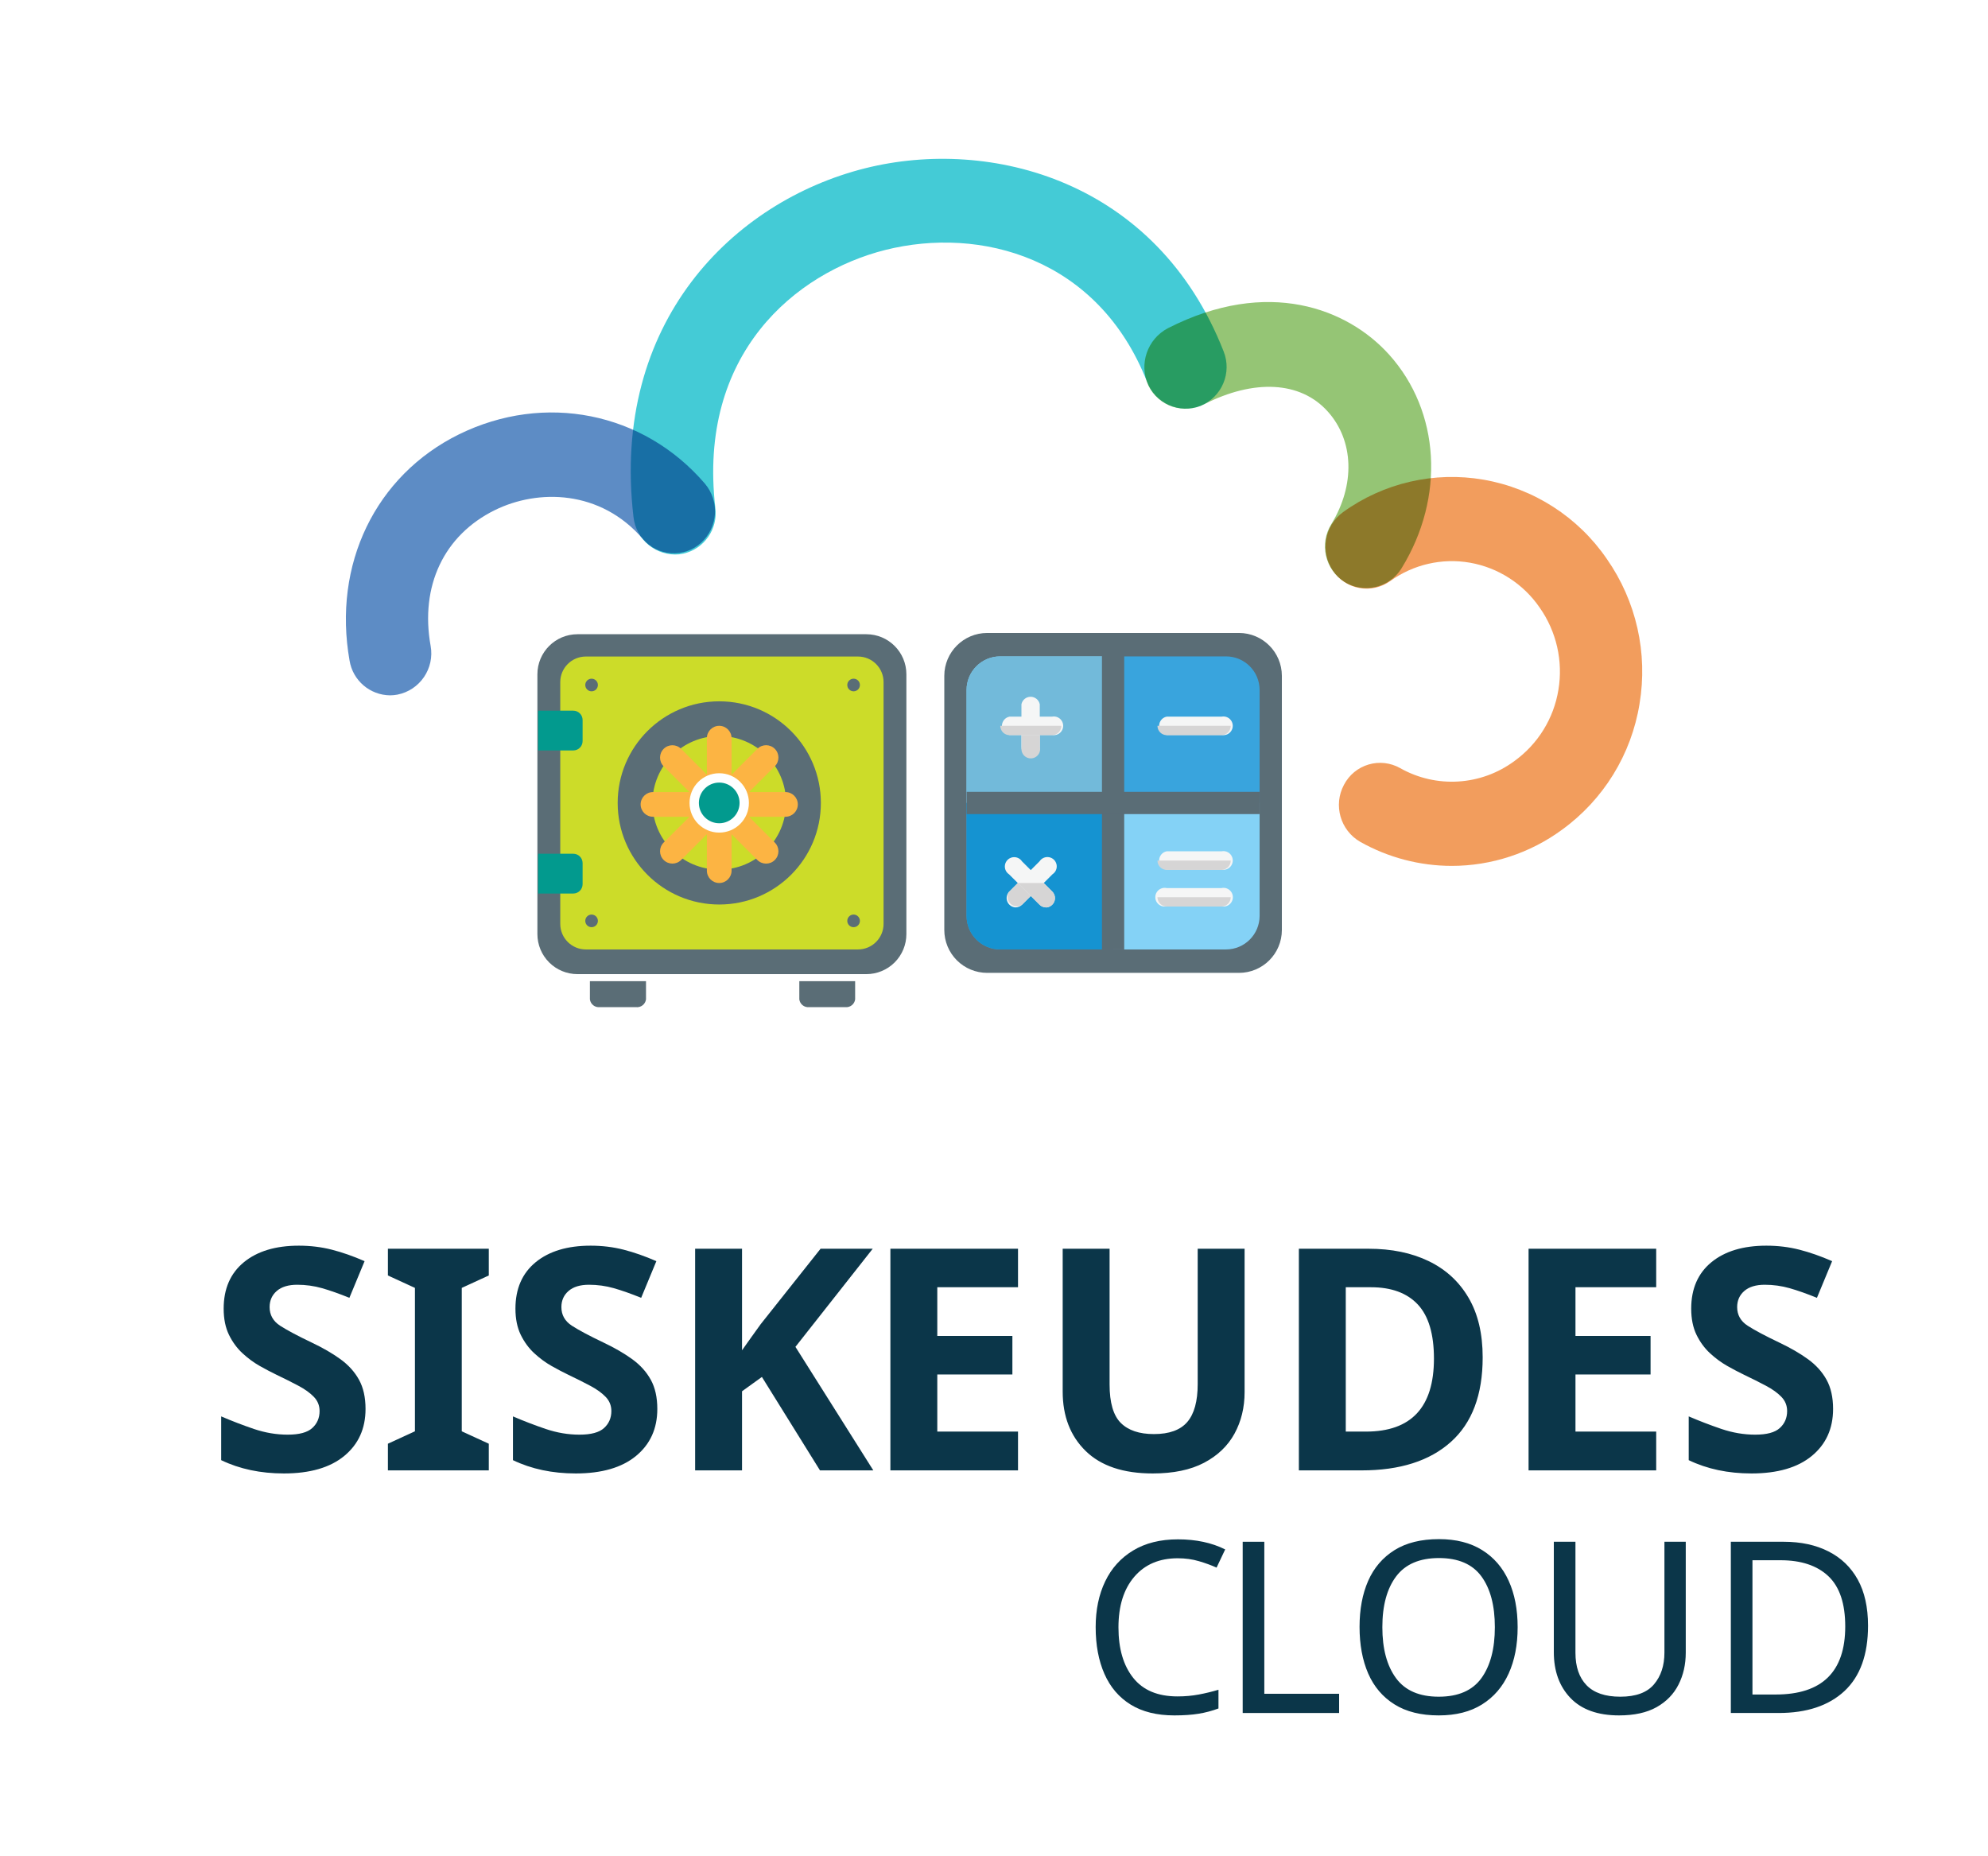
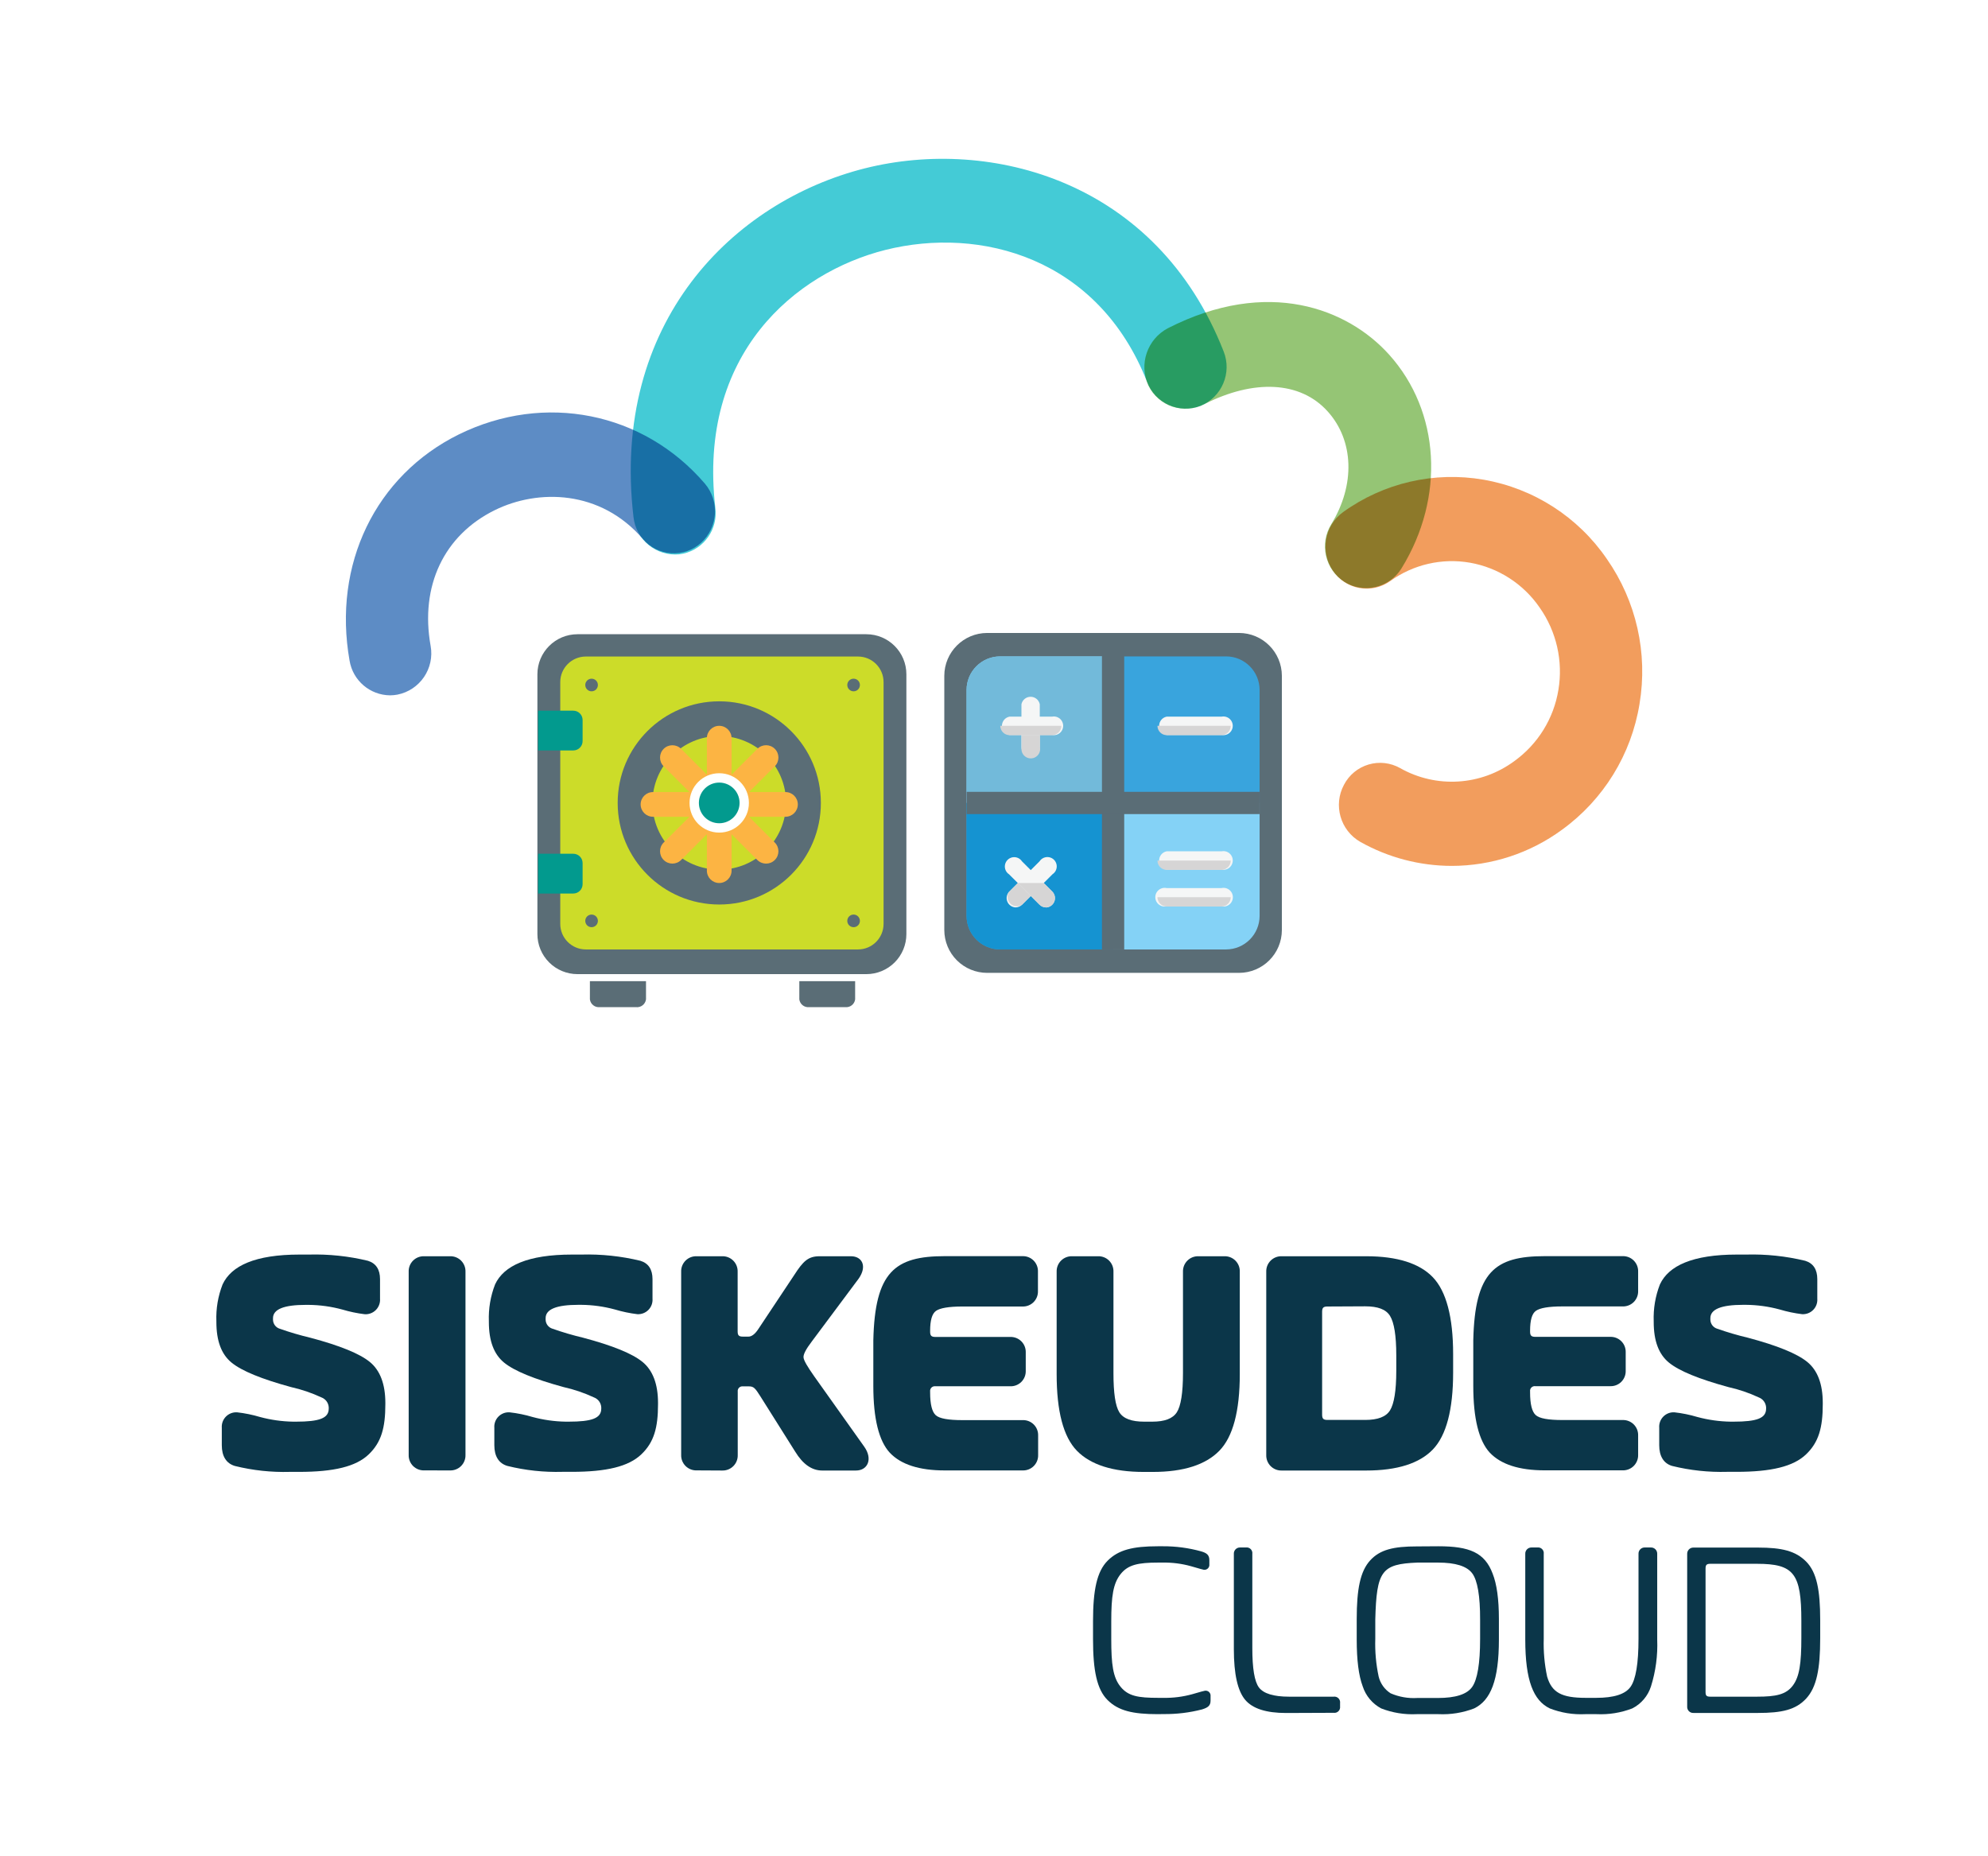
<svg xmlns="http://www.w3.org/2000/svg" viewBox="0 0 425.2 396.85">
  <defs>
-     <style>.cls-1{isolation:isolate;}.cls-2{fill:#5a6d76;}.cls-3{fill:#356fb7;}.cls-3,.cls-4,.cls-5,.cls-6{opacity:0.8;}.cls-4{fill:#15becc;}.cls-4,.cls-5,.cls-6{mix-blend-mode:multiply;}.cls-5{fill:#7ab752;}.cls-6{fill:#ef8535;}.cls-7{font-size:51.3px;font-family:Eurosoft-Regular, Eurosoft;}.cls-7,.cls-9{fill:#0b3649;}.cls-8{letter-spacing:-0.01em;}.cls-9{font-size:66.39px;font-family:Eurosoft-Bold, Eurosoft;font-weight:700;}.cls-10{letter-spacing:-0.03em;}.cls-11{fill:#ccdc29;}.cls-12,.cls-14{fill:#029a8e;}.cls-13{fill:#fcb443;}.cls-14{stroke:#feffff;stroke-miterlimit:10;stroke-width:2px;}.cls-15{fill:#84d2f6;}.cls-16{fill:#39a4dd;}.cls-17{fill:#72bada;}.cls-18{fill:#1593d1;}.cls-19{fill:#f5f6f6;}.cls-20{fill:#d6d5d5;}</style>
+     <style>.cls-1{isolation:isolate;}.cls-2{fill:#5a6d76;}.cls-3{fill:#356fb7;}.cls-3,.cls-4,.cls-5,.cls-6{opacity:0.8;}.cls-4{fill:#15becc;}.cls-4,.cls-5,.cls-6{mix-blend-mode:multiply;}.cls-5{fill:#7ab752;}.cls-6{fill:#ef8535;}.cls-7{fill:#0b3649;}.cls-8{fill:#ccdc29;}.cls-11,.cls-9{fill:#029a8e;}.cls-10{fill:#fcb443;}.cls-11{stroke:#feffff;stroke-miterlimit:10;stroke-width:2px;}.cls-12{fill:#84d2f6;}.cls-13{fill:#39a4dd;}.cls-14{fill:#72bada;}.cls-15{fill:#1593d1;}.cls-16{fill:#f5f6f6;}.cls-17{fill:#d6d5d5;}</style>
  </defs>
  <g class="cls-1">
    <g id="Layer_2" data-name="Layer 2">
      <path class="cls-2" d="M265,208.08H211.15a9.17,9.17,0,0,1-9.18-9.17V144.55a9.18,9.18,0,0,1,9.18-9.17H265a9.18,9.18,0,0,1,9.17,9.17v54.36A9.17,9.17,0,0,1,265,208.08Z" />
      <path class="cls-3" d="M83.42,148.72a8.86,8.86,0,0,1-8.65-7.4c-3.65-20.59,5.53-39.59,23.38-48.41,18.3-9,39.43-4.81,52.59,10.5a9.14,9.14,0,0,1-.8,12.7,8.68,8.68,0,0,1-12.43-.82c-9.09-10.58-22.47-10.73-31.7-6.17-10.85,5.36-16,16.2-13.71,29A9,9,0,0,1,85,148.57,8.64,8.64,0,0,1,83.42,148.72Z" />
      <path class="cls-4" d="M146.16,118.41a8.79,8.79,0,0,1-.87.15,9,9,0,0,1-9.8-8C130.63,68.89,156.84,43.09,185,36c26.88-6.75,62.38,2.6,76.71,39.15a9,9,0,0,1-4.9,11.65,8.83,8.83,0,0,1-11.46-5.1c-10.44-26.61-35.66-33.34-56-28.24C170.17,58.3,149.15,75.64,153,108.64A8.87,8.87,0,0,1,146.16,118.41Z" />
      <path class="cls-5" d="M290,125.51a8.7,8.7,0,0,1-2.44-1.05,9,9,0,0,1-2.81-12.36c5.14-8.4,4.84-17.85-.77-24.09-5.86-6.53-15.83-6.94-26.45-1.54a8.8,8.8,0,0,1-11.9-4,9.41,9.41,0,0,1,4.18-12.28c21.35-10.87,38.44-4.2,47.31,5.67,10.9,12.13,12,30.48,2.66,45.67A8.89,8.89,0,0,1,290,125.51Z" />
      <path class="cls-6" d="M310.54,185.2a40,40,0,0,1-19.6-5.14,9.11,9.11,0,0,1-3.48-12.22,8.71,8.71,0,0,1,12-3.56,22.47,22.47,0,0,0,24.45-1.51,23.41,23.41,0,0,0,9.41-15.24,23.77,23.77,0,0,0-4-17.56,22.9,22.9,0,0,0-14.92-9.62,22.54,22.54,0,0,0-17.05,3.93,8.68,8.68,0,0,1-12.26-2.22,9.12,9.12,0,0,1,2.17-12.53,39.77,39.77,0,0,1,30.07-6.93,40.32,40.32,0,0,1,26.34,16.94,42,42,0,0,1,7,31,41.39,41.39,0,0,1-16.57,26.92A39.92,39.92,0,0,1,310.54,185.2Z" />
-       <text class="cls-7" transform="translate(231.22 366.38)">C<tspan class="cls-8" x="29.6" y="0">L</tspan>
-         <tspan x="56.44" y="0">OUD</tspan>
-       </text>
-       <text class="cls-9" transform="translate(44.26 314.49)">SIS<tspan class="cls-10" x="98.45" y="0">K</tspan>
-         <tspan x="140.21" y="0">EUDES</tspan>
-       </text>
+       <path class="cls-7" d="M247.63,366.63c-5.33,0-8.41-.72-10.72-3s-3.13-6.37-3.13-13v-3.9c0-6.62.82-10.62,3.13-12.93s5.39-3.08,10.72-3.08h1.13a30,30,0,0,1,8.11,1.08c1.28.36,1.79.82,1.79,1.9v.87a1.06,1.06,0,0,1-1.18,1.18c-.1,0-1-.26-2.77-.77a21.24,21.24,0,0,0-6.05-.77h-.92c-4.31,0-6.47.46-8.06,2.46s-2,4.72-2,10.11v3.8c0,5.38.36,8.2,2,10.2s3.75,2.36,8.06,2.36h1.13a21.54,21.54,0,0,0,6.1-.77c1.74-.51,2.67-.76,2.77-.76a1.06,1.06,0,0,1,1.18,1.18v.92c0,1.08-.51,1.49-1.8,1.9a31.35,31.35,0,0,1-8.25,1Z" />
+       <path class="cls-7" d="M275.08,366.38c-4.26,0-7.18-.93-8.77-2.83s-2.41-5.48-2.41-10.82V332.36a1.3,1.3,0,0,1,1.33-1.38h1.23a1.22,1.22,0,0,1,1.39,1.38v20.11c0,4.36.46,7.19,1.43,8.47s3.13,1.95,6.42,1.95h9.54a1.22,1.22,0,0,1,1.38,1.38V365a1.21,1.21,0,0,1-1.38,1.34Z" />
+       <path class="cls-7" d="M307.66,330.72c6.62,0,9.9,1.34,11.59,5.85.88,2.21,1.34,5.44,1.34,9.7v4.41c0,8.67-1.75,13-5.29,14.72a18.79,18.79,0,0,1-7.64,1.23H303a18.4,18.4,0,0,1-7.59-1.23,8.2,8.2,0,0,1-3.95-4.72c-.87-2.31-1.28-5.64-1.28-10v-4.41c0-6.42.77-10.21,2.87-12.52s5-3,10-3Zm7.23,5.8c-1.12-1.54-3.59-2.31-7.33-2.31h-4.41c-7.65.31-8.73,1.74-9,12.21v4.1a33.37,33.37,0,0,0,.72,8.06,5.88,5.88,0,0,0,2.56,3.59,12.45,12.45,0,0,0,5.7,1h4.41c3.74,0,6.21-.77,7.33-2.36s1.7-5,1.7-10.26v-4.1C316.59,341.34,316,338,314.89,336.52Z" />
+       <path class="cls-7" d="M339.06,366.63a18.34,18.34,0,0,1-7.59-1.23c-3.49-1.69-5.24-5.95-5.24-14.72V332.36a1.31,1.31,0,0,1,1.34-1.38h1.23a1.22,1.22,0,0,1,1.38,1.38v18.16a33.9,33.9,0,0,0,.72,8.06c1,3.44,3.13,4.56,8.26,4.56h2.26c3.74,0,6.21-.77,7.33-2.36s1.7-5,1.7-10.26V332.36a1.31,1.31,0,0,1,1.38-1.38h1.23a1.32,1.32,0,0,1,1.39,1.38v18.32a29.56,29.56,0,0,1-1.33,10,8,8,0,0,1-4,4.72,18.76,18.76,0,0,1-7.64,1.23Z" />
+       <path class="cls-7" d="M360.86,332.36A1.31,1.31,0,0,1,362.2,331H376c5.13,0,8.05.72,10.31,3s3,6.1,3,12.51v3.9c0,6.57-.77,10.47-3,12.88s-5.18,3.08-10.31,3.08H362.2a1.28,1.28,0,0,1-1.34-1.34Zm4.93,2.11c-.77,0-1,.25-1,1v26.42c0,.77.21,1,1,1h10c4.11,0,6.21-.46,7.65-2.36s1.84-4.77,1.84-10.26v-3.59c0-10.16-1.59-12.21-9.49-12.21Z" />
+       <path class="cls-7" d="M47.44,309.11v-3.72a3.09,3.09,0,0,1,3.26-3.32,28.07,28.07,0,0,1,4.91,1,29.11,29.11,0,0,0,7.1,1h.6c5,0,7-.73,7-2.79V301a2.41,2.41,0,0,0-1.59-2.13,31.66,31.66,0,0,0-6.44-2.19c-6.31-1.72-10.56-3.45-12.75-5.24s-3.25-4.65-3.25-8.7v-.13a19.57,19.57,0,0,1,1.33-7.9c1.86-4,7-6.38,16.46-6.38h2a48.24,48.24,0,0,1,12.62,1.33c1.72.53,2.59,1.86,2.59,3.92v4.18A3.09,3.09,0,0,1,78,281.09a29,29,0,0,1-4.78-1,28.41,28.41,0,0,0-7.23-1h-.6c-4.65,0-7,.93-7,2.85v.34a2.05,2.05,0,0,0,1.46,1.92,65.29,65.29,0,0,0,6.57,1.93c6.24,1.66,10.49,3.38,12.68,5.17s3.32,4.72,3.32,8.77v.26c0,5.05-.86,8.17-3.58,10.76s-7.44,3.72-14.87,3.72H62a43.89,43.89,0,0,1-11.75-1.26C48.37,313,47.44,311.43,47.44,309.11Z" />
+       <path class="cls-7" d="M90.73,314.49a3.21,3.21,0,0,1-3.32-3.32V272a3.2,3.2,0,0,1,3.32-3.31h5.51A3.21,3.21,0,0,1,99.56,272v39.18a3.22,3.22,0,0,1-3.32,3.32Z" />
+       <path class="cls-7" d="M105.73,309.11v-3.72a3.08,3.08,0,0,1,3.25-3.32,27.93,27.93,0,0,1,4.92,1,29.11,29.11,0,0,0,7.1,1h.6c5,0,7-.73,7-2.79V301a2.41,2.41,0,0,0-1.59-2.13,31.66,31.66,0,0,0-6.44-2.19c-6.31-1.72-10.56-3.45-12.75-5.24s-3.26-4.65-3.26-8.7v-.13a19.74,19.74,0,0,1,1.33-7.9c1.86-4,7-6.38,16.47-6.38h2a48.1,48.1,0,0,1,12.61,1.33c1.73.53,2.59,1.86,2.59,3.92v4.18a3.08,3.08,0,0,1-3.25,3.32,28.79,28.79,0,0,1-4.78-1,28.43,28.43,0,0,0-7.24-1h-.59c-4.65,0-7,.93-7,2.85v.34a2.06,2.06,0,0,0,1.47,1.92,64.43,64.43,0,0,0,6.57,1.93c6.24,1.66,10.49,3.38,12.68,5.17s3.32,4.72,3.32,8.77v.26c0,5.05-.86,8.17-3.59,10.76s-7.43,3.72-14.87,3.72h-2a43.84,43.84,0,0,1-11.75-1.26C106.66,313,105.73,311.43,105.73,309.11Z" />
+       <path class="cls-7" d="M149,314.49a3.21,3.21,0,0,1-3.31-3.32V272a3.2,3.2,0,0,1,3.31-3.31h5.45a3.21,3.21,0,0,1,3.32,3.31v12.75c0,.87.26,1.13,1.13,1.13h1.19c.67,0,1.4-.53,2.13-1.66l7.63-11.48c1.93-3,3-4.05,5.45-4.05H182c2.39,0,3.52,2.12,1.66,4.78l-10,13.41c-1.27,1.66-1.86,2.79-1.8,3.45s.8,1.92,2.26,4l10.76,15.14c1.85,2.66.66,5.05-1.8,5.05h-7.23c-2.19,0-4.12-1.33-5.78-4.05l-7.44-11.82c-1.12-1.79-1.46-2.13-2.45-2.13h-1.26a1,1,0,0,0-1.13,1.13v13.55a3.22,3.22,0,0,1-3.32,3.32Z" />
+       <path class="cls-7" d="M186.79,286.67c.33-14.61,4.58-18,15.27-18h16.66A3.2,3.2,0,0,1,222,272v4.12a3.2,3.2,0,0,1-3.32,3.32H205.84c-2.92,0-4.78.33-5.64.93s-1.26,2.06-1.26,4.25v.2c0,.86.26,1.13,1.13,1.13h16a3.21,3.21,0,0,1,3.32,3.32v3.91a3.21,3.21,0,0,1-3.32,3.32h-16a1,1,0,0,0-1.13,1.13v.2c0,2.52.4,4.12,1.19,4.85s2.72,1.06,5.71,1.06h12.88a3.2,3.2,0,0,1,3.32,3.32v4.12a3.21,3.21,0,0,1-3.32,3.32H202.06q-8.17,0-11.75-3.79c-2.33-2.52-3.52-7.3-3.52-14.27Z" />
+       <path class="cls-7" d="M244.61,314.82c-6.57,0-11.35-1.53-14.27-4.52S226,301.8,226,293.9V272a3.21,3.21,0,0,1,3.32-3.31h5.51a3.2,3.2,0,0,1,3.32,3.31V293.7c0,4.19.4,7,1.26,8.37s2.66,2,5.31,2h1.73c2.66,0,4.38-.66,5.25-2s1.32-4.18,1.32-8.37V272a3.21,3.21,0,0,1,3.32-3.31h5.51a3.2,3.2,0,0,1,3.32,3.31V293.9c0,7.9-1.46,13.42-4.38,16.4s-7.63,4.52-14.21,4.52Z" />
+       <path class="cls-7" d="M270.83,272a3.21,3.21,0,0,1,3.32-3.31h18.06c6.64,0,11.42,1.52,14.27,4.51s4.32,8.5,4.32,16.4v4c0,7.9-1.46,13.41-4.32,16.4s-7.63,4.52-14.27,4.52H274.15a3.22,3.22,0,0,1-3.32-3.32Zm13.08,7.44c-.86,0-1.13.27-1.13,1.13v22c0,.86.27,1.13,1.13,1.13H292c2.66,0,4.45-.66,5.31-2.06s1.33-4.18,1.33-8.43v-3.32c0-4.25-.46-7-1.33-8.43s-2.65-2.06-5.31-2.06Z" />
+       <path class="cls-7" d="M315.11,286.67c.33-14.61,4.58-18,15.27-18h16.67a3.21,3.21,0,0,1,3.32,3.31v4.12a3.21,3.21,0,0,1-3.32,3.32H334.17c-2.93,0-4.78.33-5.65.93s-1.26,2.06-1.26,4.25v.2c0,.86.27,1.13,1.13,1.13h16a3.2,3.2,0,0,1,3.32,3.32v3.91a3.2,3.2,0,0,1-3.32,3.32h-16a1,1,0,0,0-1.13,1.13v.2c0,2.52.4,4.12,1.2,4.85s2.72,1.06,5.71,1.06h12.88a3.21,3.21,0,0,1,3.32,3.32v4.12a3.22,3.22,0,0,1-3.32,3.32H330.38q-8.16,0-11.75-3.79c-2.32-2.52-3.52-7.3-3.52-14.27Z" />
+       <path class="cls-7" d="M354.88,309.11v-3.72a3.08,3.08,0,0,1,3.25-3.32,28.07,28.07,0,0,1,4.91,1,29.12,29.12,0,0,0,7.11,1h.59c5.05,0,7-.73,7-2.79V301a2.43,2.43,0,0,0-1.6-2.13,31.19,31.19,0,0,0-6.44-2.19c-6.31-1.72-10.55-3.45-12.74-5.24s-3.26-4.65-3.26-8.7v-.13a19.74,19.74,0,0,1,1.33-7.9c1.86-4,7-6.38,16.46-6.38h2a48.16,48.16,0,0,1,12.61,1.33c1.73.53,2.59,1.86,2.59,3.92v4.18a3.08,3.08,0,0,1-3.25,3.32,28.79,28.79,0,0,1-4.78-1,28.55,28.55,0,0,0-7.24-1h-.6c-4.64,0-7,.93-7,2.85v.34a2.06,2.06,0,0,0,1.46,1.92,65.78,65.78,0,0,0,6.58,1.93c6.24,1.66,10.48,3.38,12.68,5.17s3.32,4.72,3.32,8.77v.26c0,5.05-.87,8.17-3.59,10.76s-7.44,3.72-14.87,3.72h-2a43.92,43.92,0,0,1-11.76-1.26C355.81,313,354.88,311.43,354.88,309.11Z" />
      <path class="cls-2" d="M136,215.41h-7.72a1.92,1.92,0,0,1-2.11-1.66v-3.89h12v3.89A1.94,1.94,0,0,1,136,215.41Z" />
      <path class="cls-2" d="M180.79,215.41h-7.72a1.92,1.92,0,0,1-2.11-1.66v-3.89H182.9v3.89A1.92,1.92,0,0,1,180.79,215.41Z" />
      <path class="cls-2" d="M185.29,208.35H123.52a8.57,8.57,0,0,1-8.58-8.57V144.22a8.58,8.58,0,0,1,8.58-8.57h61.77a8.57,8.57,0,0,1,8.57,8.57v55.56A8.56,8.56,0,0,1,185.29,208.35Z" />
-       <rect class="cls-11" x="119.83" y="140.42" width="69.15" height="62.65" rx="5.47" />
+       <rect class="cls-8" x="119.83" y="140.42" width="69.15" height="62.65" rx="5.47" />
      <path class="cls-2" d="M153.83,150a21.73,21.73,0,1,0,21.74,21.73A21.74,21.74,0,0,0,153.83,150Zm0,36a14.29,14.29,0,1,1,14.3-14.29A14.29,14.29,0,0,1,153.83,186Z" />
      <circle class="cls-2" cx="126.53" cy="146.51" r="1.35" />
      <circle class="cls-2" cx="182.57" cy="146.51" r="1.35" />
      <circle class="cls-2" cx="126.53" cy="196.96" r="1.35" />
      <circle class="cls-2" cx="182.57" cy="196.96" r="1.35" />
-       <path class="cls-12" d="M115.09,152h7.52a2,2,0,0,1,2,2v4.51a2,2,0,0,1-2,2h-7.52a0,0,0,0,1,0,0V152A0,0,0,0,1,115.09,152Z" />
-       <path class="cls-12" d="M115.09,182.6h7.52a2,2,0,0,1,2,2v4.51a2,2,0,0,1-2,2h-7.52a0,0,0,0,1,0,0V182.6A0,0,0,0,1,115.09,182.6Z" />
-       <rect class="cls-13" x="151.19" y="155.24" width="5.28" height="33.62" rx="2.64" />
-       <rect class="cls-13" x="151.19" y="155.24" width="5.28" height="33.62" rx="2.64" transform="translate(-76.6 159.17) rotate(-45)" />
-       <rect class="cls-13" x="151.19" y="155.24" width="5.28" height="33.62" rx="2.64" transform="translate(-18.22 325.88) rotate(-90)" />
-       <rect class="cls-13" x="151.19" y="155.24" width="5.28" height="33.62" rx="2.64" transform="translate(140.95 402.48) rotate(-135)" />
-       <circle class="cls-14" cx="153.83" cy="171.73" r="5.35" />
-       <path class="cls-15" d="M238.07,171.73H206.73V147.58a7.19,7.19,0,0,1,7.19-7.19h24.15Z" />
-       <path class="cls-16" d="M238.07,203.07H213.92a7.19,7.19,0,0,1-7.19-7.18V171.73h31.34Z" />
-       <path class="cls-17" d="M238.07,140.39H213.92a7.19,7.19,0,0,0-7.19,7.19v24.15h31.34Z" />
-       <path class="cls-18" d="M238.07,171.73H206.73v24.16a7.19,7.19,0,0,0,7.19,7.18h24.15Z" />
-       <path class="cls-16" d="M269.41,171.73H238.07V140.39h24.16a7.19,7.19,0,0,1,7.18,7.19Z" />
-       <path class="cls-15" d="M262.23,203.07H238.07V171.73h31.34v24.16A7.19,7.19,0,0,1,262.23,203.07Z" />
-       <path class="cls-19" d="M261.27,157.2H249.52a2,2,0,0,1,0-3.92h11.75a2,2,0,1,1,0,3.92Z" />
-       <path class="cls-20" d="M263.23,155.24H247.56a2,2,0,0,0,2,2h11.75A2,2,0,0,0,263.23,155.24Z" />
-       <path class="cls-19" d="M261.27,193.85H249.52a2,2,0,1,1,0-3.91h11.75a2,2,0,1,1,0,3.91Z" />
-       <path class="cls-19" d="M261.27,186H249.52a2,2,0,0,1,0-3.92h11.75a2,2,0,1,1,0,3.92Z" />
-       <path class="cls-20" d="M263.23,184.06H247.56a2,2,0,0,0,2,2h11.75A2,2,0,0,0,263.23,184.06Z" />
-       <path class="cls-20" d="M263.23,191.89H247.56a2,2,0,0,0,2,2h11.75A2,2,0,0,0,263.23,191.89Z" />
-       <path class="cls-19" d="M217.2,194.08a2,2,0,0,1-1.38-3.34l6.53-6.53a2,2,0,1,1,2.77,2.77l-6.53,6.53A2,2,0,0,1,217.2,194.08Z" />
-       <path class="cls-19" d="M223.73,194.08a2,2,0,0,1-1.38-.57L215.82,187a2,2,0,1,1,2.77-2.77l6.53,6.53a2,2,0,0,1-1.39,3.34Z" />
-       <path class="cls-20" d="M217.7,188.86l-1.88,1.88a2,2,0,0,0,2.77,2.77l1.88-1.88Z" />
-       <path class="cls-20" d="M223.24,188.86H217.7l2.77,2.77,1.88,1.88a2,2,0,0,0,1.38.57,2,2,0,0,0,1.39-3.34Z" />
-       <path class="cls-19" d="M220.47,161.77a2,2,0,0,1-2-2v-9.14a2,2,0,0,1,3.92,0v9.14A2,2,0,0,1,220.47,161.77Z" />
-       <path class="cls-19" d="M225,157.2H215.9a2,2,0,0,1,0-3.92H225a2,2,0,1,1,0,3.92Z" />
-       <path class="cls-20" d="M222.43,157.2h-3.92v2.61a2,2,0,1,0,3.92,0Z" />
-       <path class="cls-20" d="M227,155.24H213.94a2,2,0,0,0,2,2H225A2,2,0,0,0,227,155.24Z" />
+       <path class="cls-9" d="M115.09,152h7.52a2,2,0,0,1,2,2v4.51a2,2,0,0,1-2,2h-7.52a0,0,0,0,1,0,0V152A0,0,0,0,1,115.09,152Z" />
+       <path class="cls-9" d="M115.09,182.6h7.52a2,2,0,0,1,2,2v4.51a2,2,0,0,1-2,2h-7.52a0,0,0,0,1,0,0V182.6A0,0,0,0,1,115.09,182.6Z" />
+       <rect class="cls-10" x="151.19" y="155.24" width="5.28" height="33.62" rx="2.64" />
+       <rect class="cls-10" x="151.19" y="155.24" width="5.28" height="33.62" rx="2.64" transform="translate(-76.6 159.17) rotate(-45)" />
+       <rect class="cls-10" x="151.19" y="155.24" width="5.28" height="33.62" rx="2.64" transform="translate(-18.22 325.88) rotate(-90)" />
+       <rect class="cls-10" x="151.19" y="155.24" width="5.28" height="33.62" rx="2.64" transform="translate(140.95 402.48) rotate(-135)" />
+       <circle class="cls-11" cx="153.83" cy="171.73" r="5.35" />
+       <path class="cls-12" d="M238.07,171.73H206.73V147.58a7.19,7.19,0,0,1,7.19-7.19h24.15Z" />
+       <path class="cls-13" d="M238.07,203.07H213.92a7.19,7.19,0,0,1-7.19-7.18V171.73h31.34Z" />
+       <path class="cls-14" d="M238.07,140.39H213.92a7.19,7.19,0,0,0-7.19,7.19v24.15h31.34Z" />
+       <path class="cls-15" d="M238.07,171.73H206.73v24.16a7.19,7.19,0,0,0,7.19,7.18h24.15Z" />
+       <path class="cls-13" d="M269.41,171.73H238.07V140.39h24.16a7.19,7.19,0,0,1,7.18,7.19Z" />
+       <path class="cls-12" d="M262.23,203.07H238.07V171.73h31.34v24.16A7.19,7.19,0,0,1,262.23,203.07Z" />
+       <path class="cls-16" d="M261.27,157.2H249.52a2,2,0,0,1,0-3.92h11.75a2,2,0,1,1,0,3.92Z" />
+       <path class="cls-17" d="M263.23,155.24H247.56a2,2,0,0,0,2,2h11.75A2,2,0,0,0,263.23,155.24Z" />
+       <path class="cls-16" d="M261.27,193.85H249.52a2,2,0,1,1,0-3.91h11.75a2,2,0,1,1,0,3.91Z" />
+       <path class="cls-16" d="M261.27,186H249.52a2,2,0,0,1,0-3.92h11.75a2,2,0,1,1,0,3.92Z" />
+       <path class="cls-17" d="M263.23,184.06H247.56a2,2,0,0,0,2,2h11.75A2,2,0,0,0,263.23,184.06Z" />
+       <path class="cls-17" d="M263.23,191.89H247.56a2,2,0,0,0,2,2h11.75A2,2,0,0,0,263.23,191.89Z" />
+       <path class="cls-16" d="M217.2,194.08a2,2,0,0,1-1.38-3.34l6.53-6.53a2,2,0,1,1,2.77,2.77l-6.53,6.53A2,2,0,0,1,217.2,194.08Z" />
+       <path class="cls-16" d="M223.73,194.08a2,2,0,0,1-1.38-.57L215.82,187a2,2,0,1,1,2.77-2.77l6.53,6.53a2,2,0,0,1-1.39,3.34Z" />
+       <path class="cls-17" d="M217.7,188.86l-1.88,1.88a2,2,0,0,0,2.77,2.77l1.88-1.88Z" />
+       <path class="cls-17" d="M223.24,188.86H217.7l2.77,2.77,1.88,1.88a2,2,0,0,0,1.38.57,2,2,0,0,0,1.39-3.34Z" />
+       <path class="cls-16" d="M220.47,161.77a2,2,0,0,1-2-2v-9.14a2,2,0,0,1,3.92,0v9.14A2,2,0,0,1,220.47,161.77Z" />
+       <path class="cls-16" d="M225,157.2H215.9a2,2,0,0,1,0-3.92H225a2,2,0,1,1,0,3.92Z" />
+       <path class="cls-17" d="M222.43,157.2h-3.92v2.61a2,2,0,1,0,3.92,0Z" />
+       <path class="cls-17" d="M227,155.24H213.94a2,2,0,0,0,2,2H225A2,2,0,0,0,227,155.24Z" />
      <rect class="cls-2" x="235.69" y="140.13" width="4.76" height="62.94" />
      <rect class="cls-2" x="235.69" y="140.42" width="4.76" height="62.65" transform="translate(66.33 409.81) rotate(-90)" />
    </g>
  </g>
</svg>
